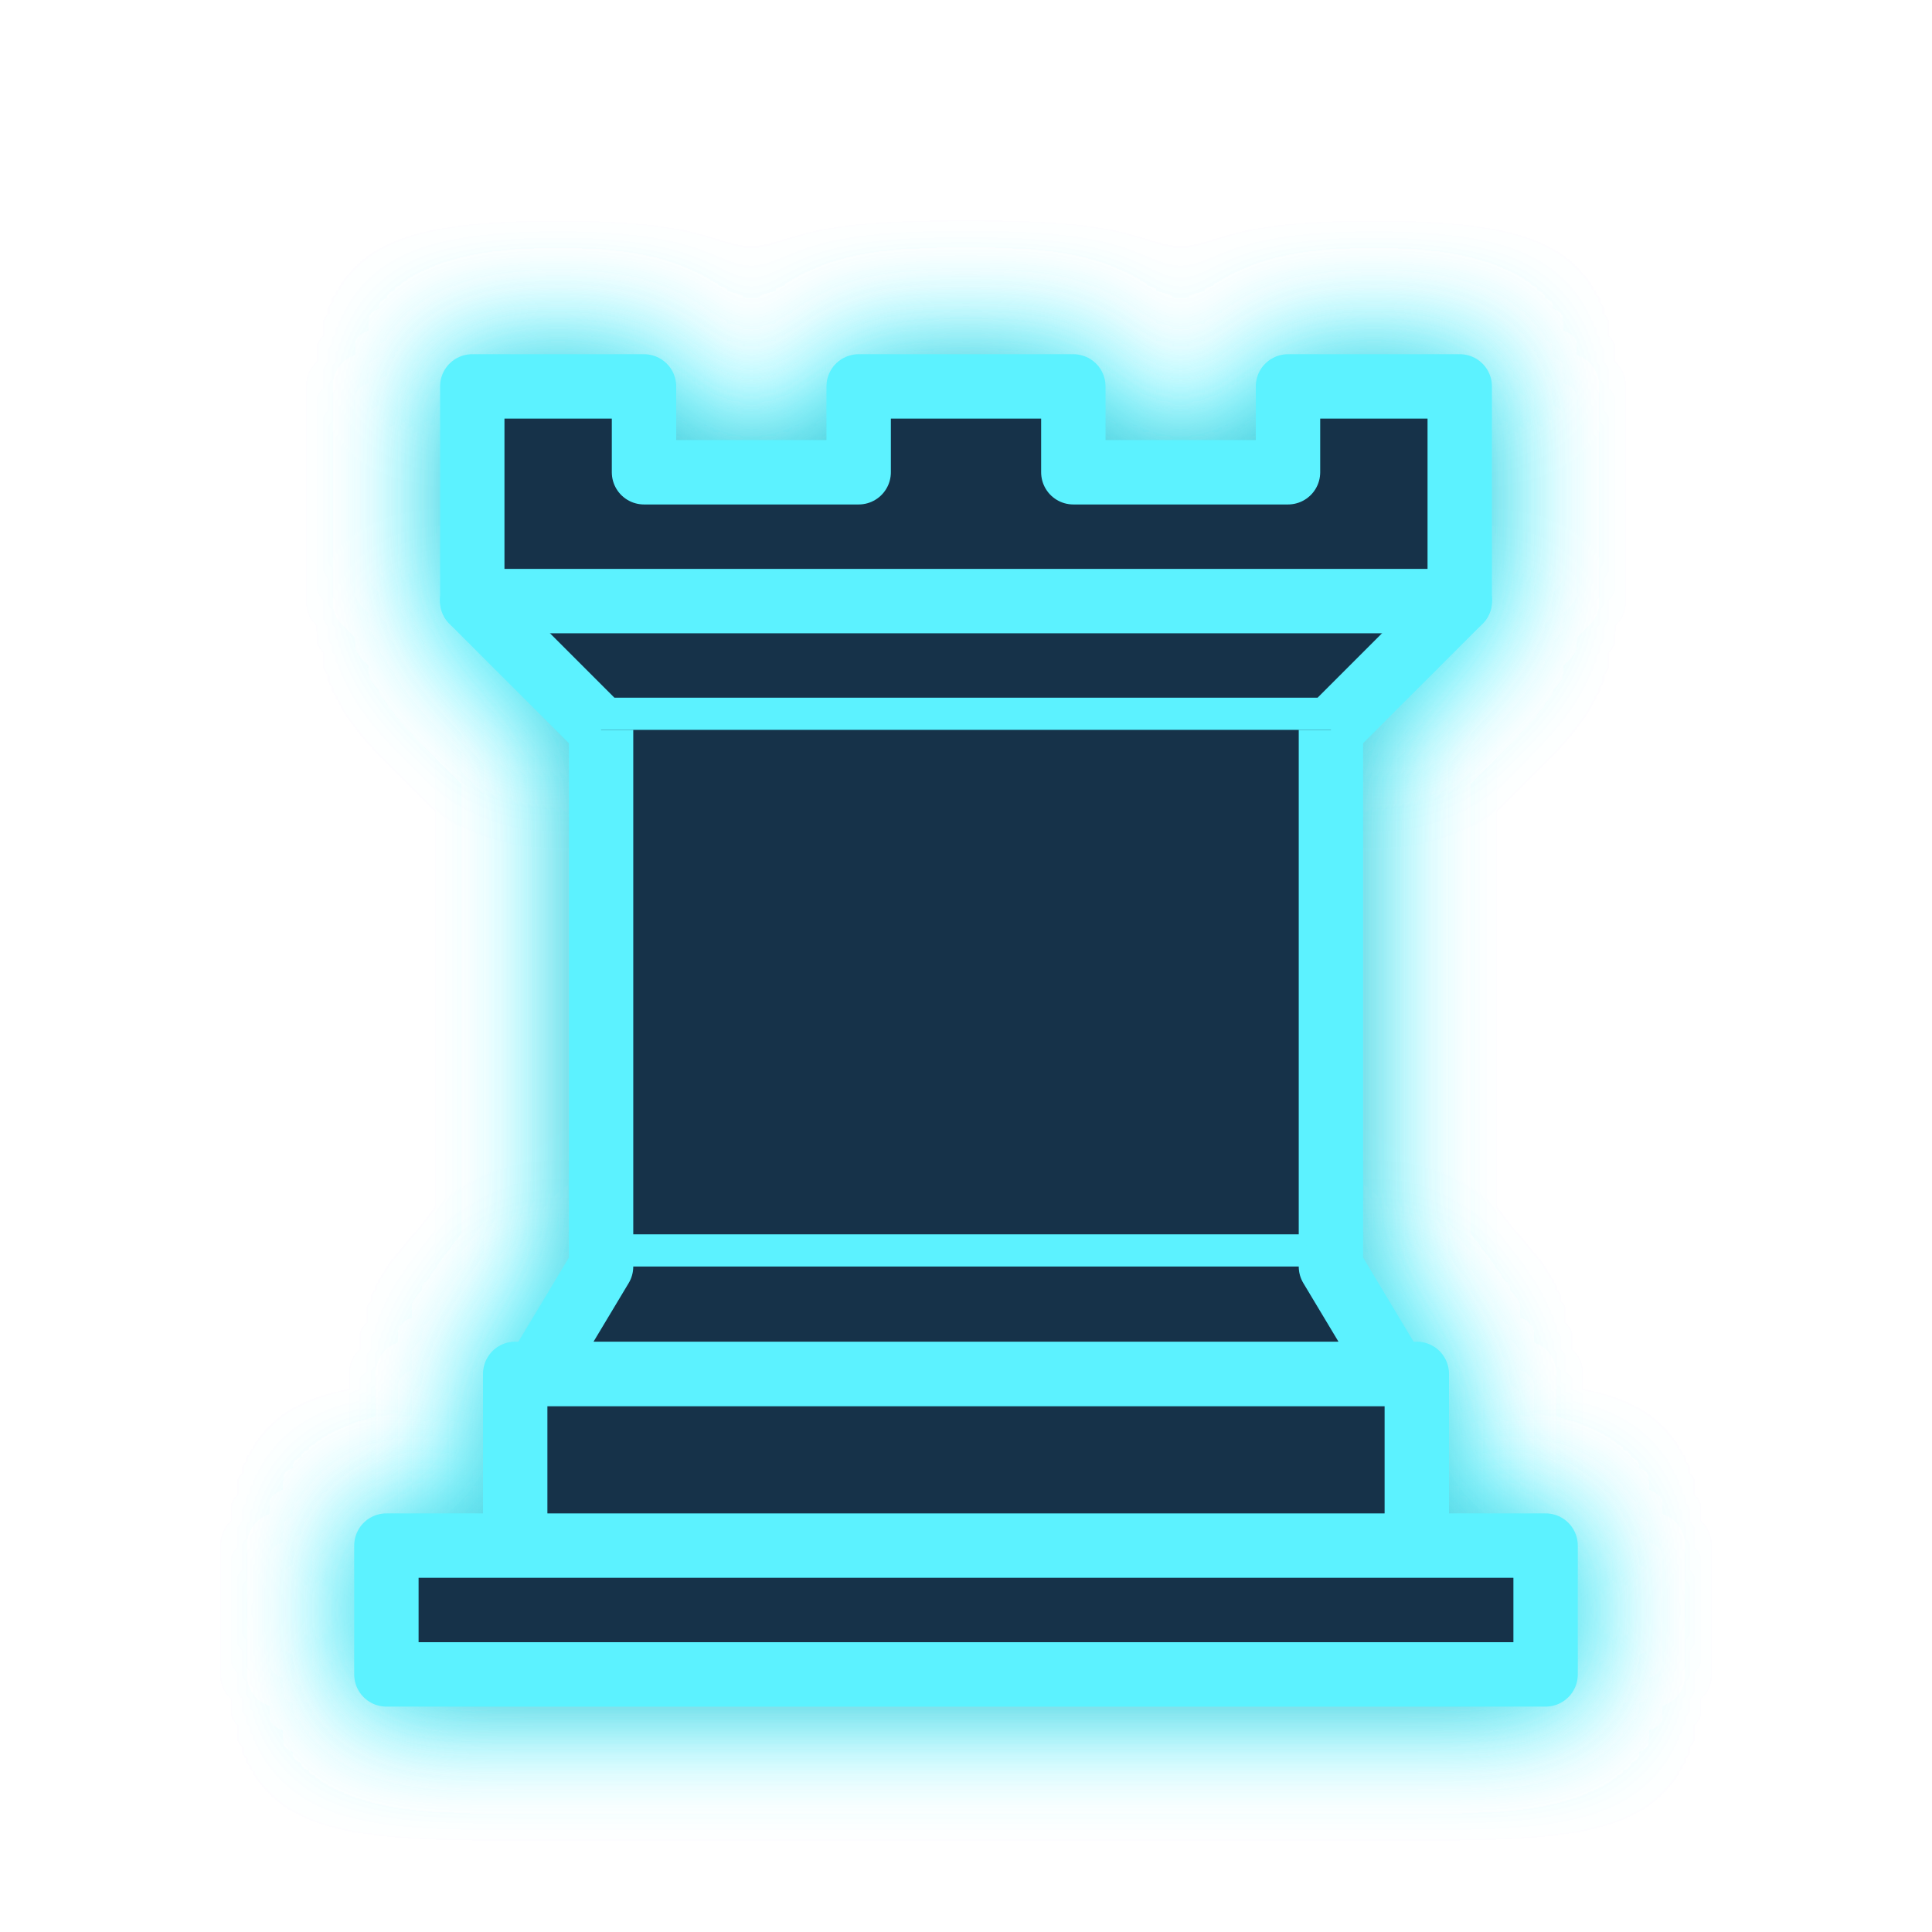
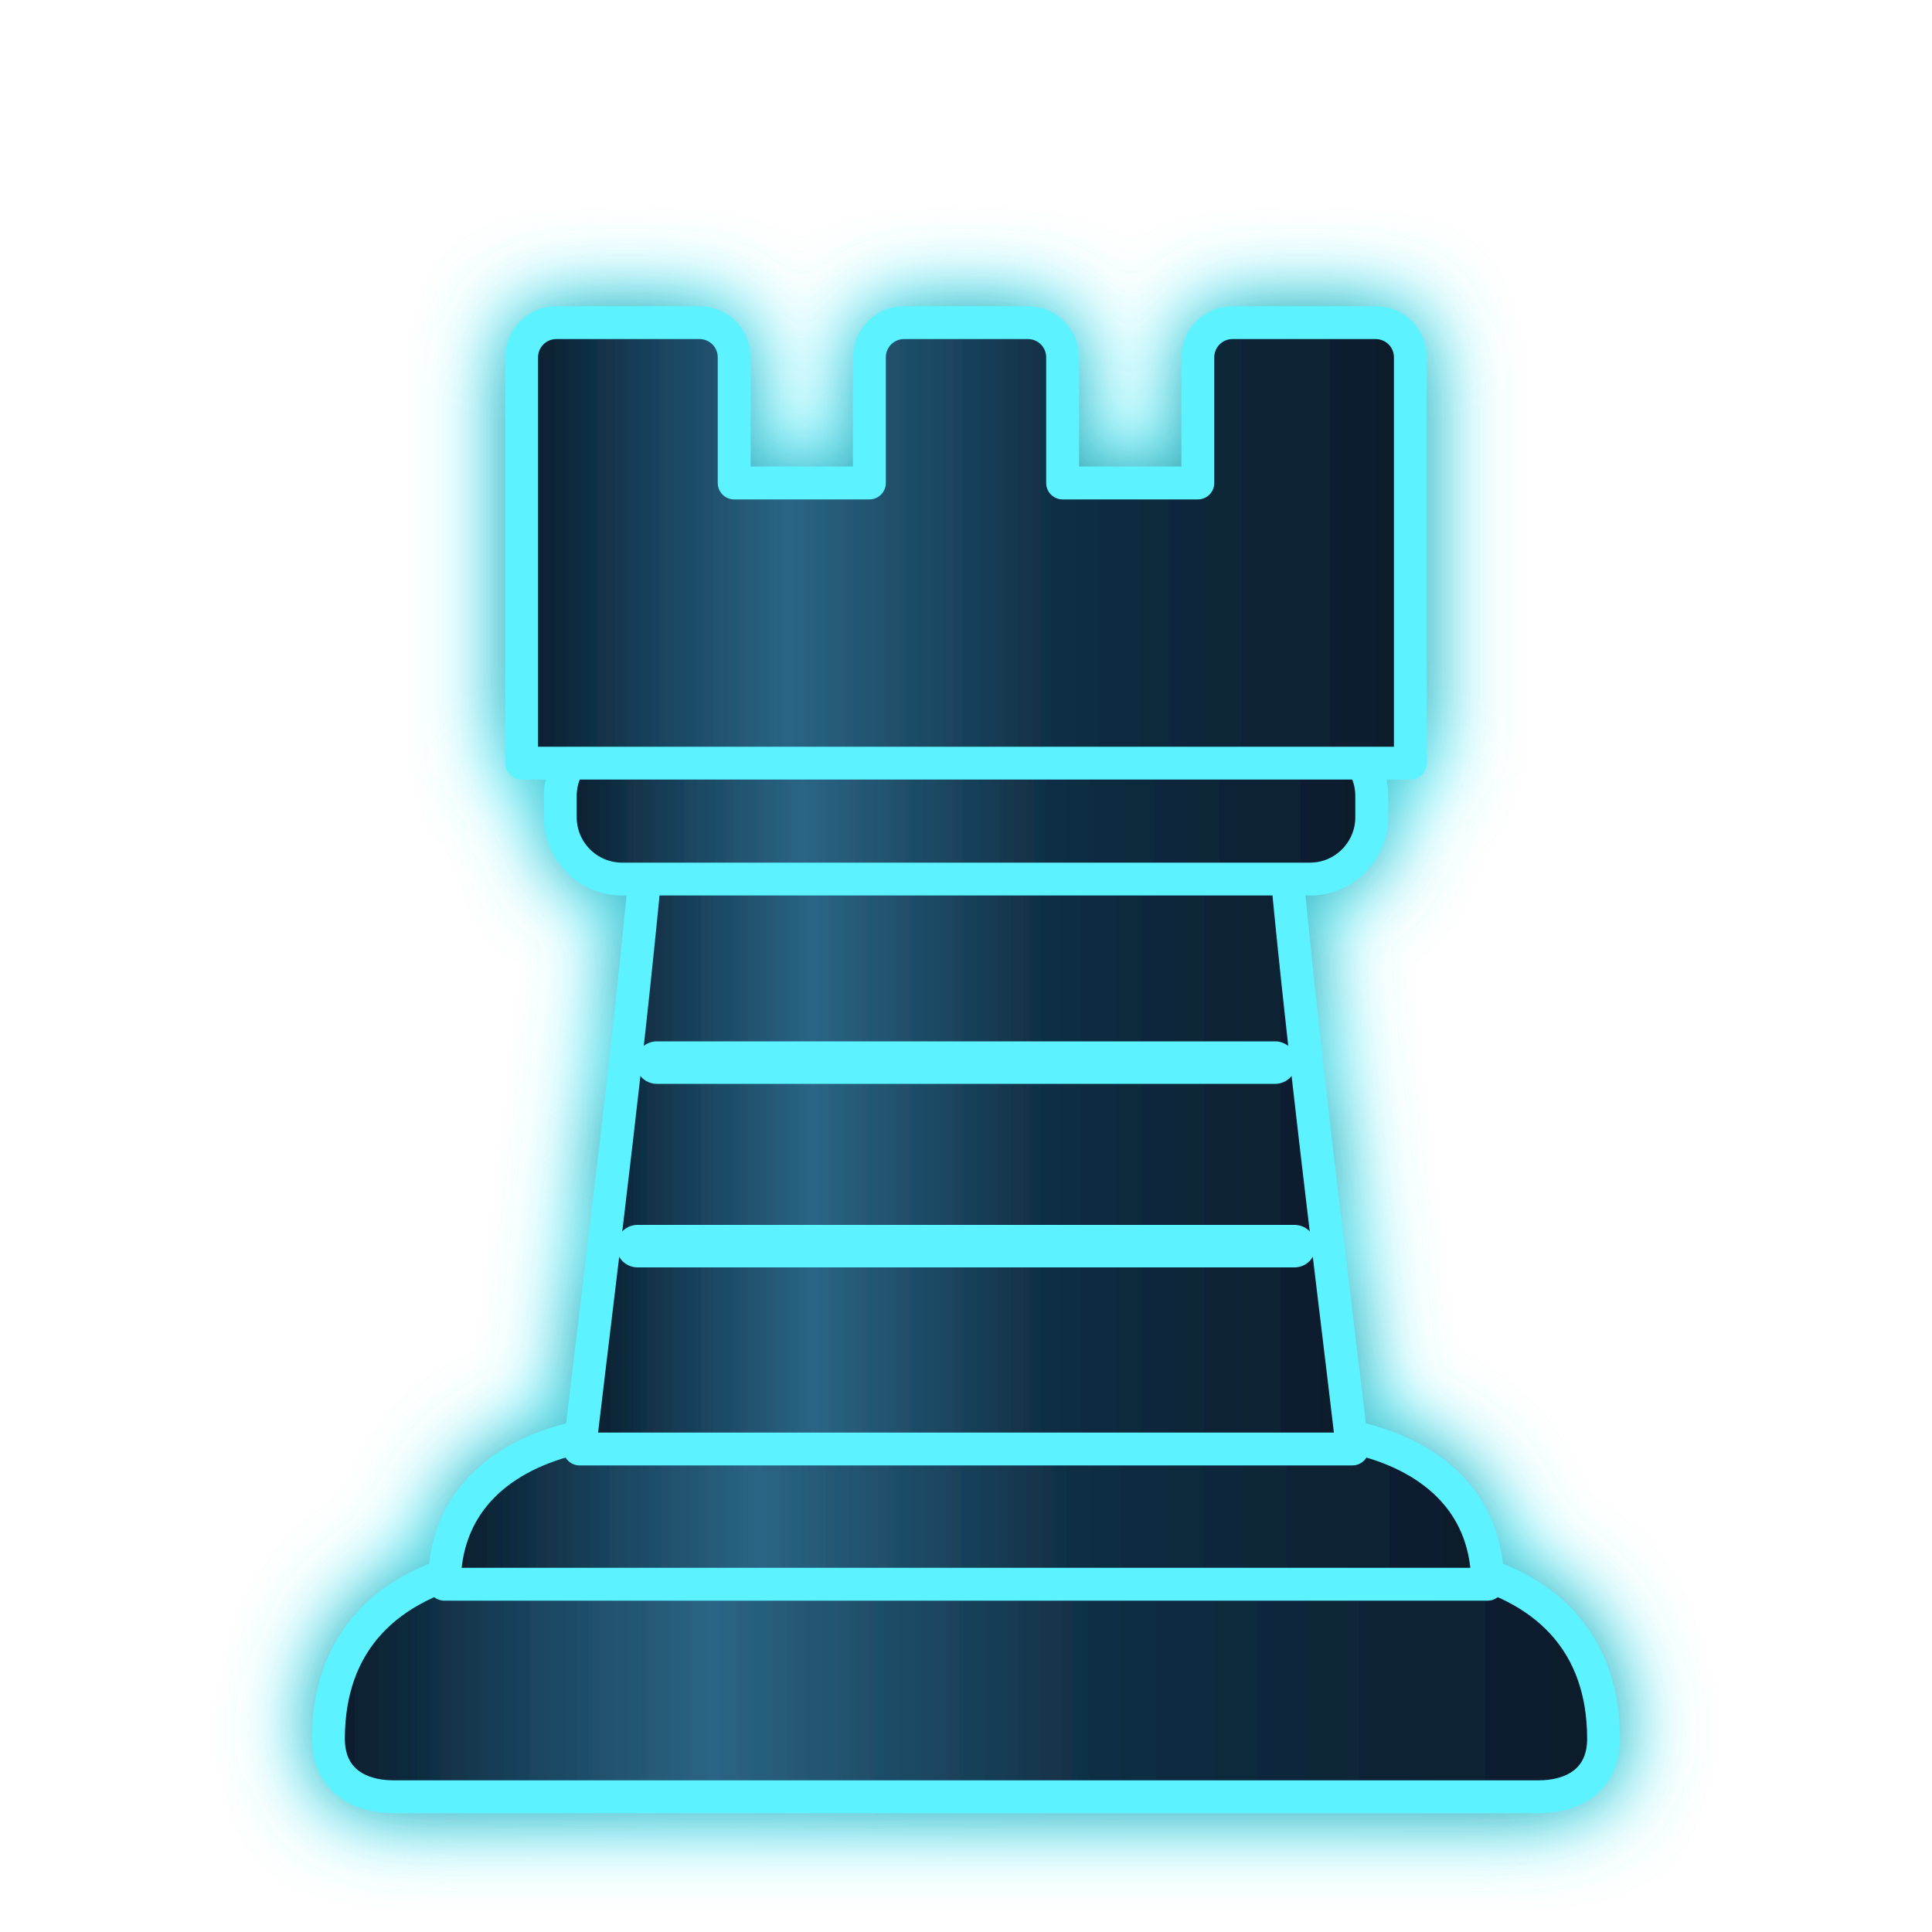
- <svg xmlns="http://www.w3.org/2000/svg" width="45" height="45" viewBox="0 0 45 45">
+ <svg xmlns="http://www.w3.org/2000/svg" width="45" height="45" viewBox="0 0 100 100">
  <defs>
-     <filter id="schein" x="-40%" y="-40%" width="180%" height="180%">
-       <feGaussianBlur stdDeviation="1.3" result="b" />
+     <linearGradient id="zy" x1="0" y1="0" x2="1" y2="0">
+       <stop offset="0" stop-color="#081B2A" />
+       <stop offset=".16" stop-color="#1A4560" />
+       <stop offset=".3" stop-color="#2B6584" />
+       <stop offset=".6" stop-color="#102F45" />
+       <stop offset="1" stop-color="#081B2A" />
+     </linearGradient>
+     <radialGradient id="ku" cx=".36" cy=".3" r=".78">
+       <stop offset="0" stop-color="#2B6584" />
+       <stop offset=".38" stop-color="#1A4560" />
+       <stop offset=".8" stop-color="#102F45" />
+       <stop offset="1" stop-color="#081B2A" />
+     </radialGradient>
+     <radialGradient id="sch" cx=".5" cy=".5" r=".5">
+       <stop offset="0" stop-color="#000" stop-opacity=".34" />
+       <stop offset="1" stop-color="#000" stop-opacity="0" />
+     </radialGradient>
+     <filter id="glow" x="-30%" y="-30%" width="160%" height="160%">
+       <feGaussianBlur stdDeviation="2.1" result="b" />
      <feMerge>
        <feMergeNode in="b" />
        <feMergeNode in="b" />
        <feMergeNode in="SourceGraphic" />
      </feMerge>
    </filter>
  </defs>
-   <g filter="url(#schein)">
-     <g fill="#5CF2FF">
-       <g fill="#123049" fill-rule="evenodd" stroke="#5CF2FF" stroke-width="1.5" stroke-linecap="round" stroke-linejoin="round">
-         <path d="M9 39h27v-3H9v3zm3-3v-4h21v4H12zm-1-22V9h4v2h5V9h5v2h5V9h4v5" stroke-linecap="butt" />
-         <path d="M34 14l-3 3H14l-3-3" />
-         <path d="M31 17v12.5H14V17" stroke-linecap="butt" stroke-linejoin="miter" />
-         <path d="M31 29.5l1.5 2.5h-20l1.5-2.5" />
-         <path d="M11 14h23" fill="none" stroke-linejoin="miter" />
-       </g>
+   <g filter="url(#glow)">
+     <g fill="url(#zy)" stroke="#5CF2FF" stroke-width="1.7" stroke-linejoin="round">
+       <path d="M17 90c0-5 3-8 8-9h50c5 1 8 4 8 9 0 2-1.4 3-3.4 3H20.4C18.4 93 17 92 17 90z" />
+     </g>
+     <g fill="url(#zy)" stroke="#5CF2FF" stroke-width="1.7" stroke-linejoin="round">
+       <path d="M23 82c0-4 2.6-6.5 6.5-7.5h41c3.9 1 6.5 3.5 6.5 7.5z" />
+     </g>
+     <g fill="url(#zy)" stroke="#5CF2FF" stroke-width="1.7" stroke-linejoin="round">
+       <path d="M30 75c1.3-11 2.6-21 3.6-32h32.8c1 11 2.3 21 3.6 32z" />
+     </g>
+     <g fill="url(#zy)" stroke="#5CF2FF" stroke-width="1.7" stroke-linejoin="round">
+       <rect x="29" y="38" width="42" height="7.5" rx="3.2" />
+     </g>
+     <g fill="url(#zy)" stroke="#5CF2FF" stroke-width="1.7" stroke-linejoin="round">
+       <path d="M27 39.5V18.5c0-1 .8-1.8 1.8-1.8h7.4c1 0 1.8.8 1.8 1.8V25h7V18.5c0-1 .8-1.8 1.8-1.8h6.4c1 0 1.8.8 1.8 1.8V25h7V18.5c0-1 .8-1.8 1.8-1.8h7.4c1 0 1.8.8 1.8 1.8v21z" />
+     </g>
+     <g fill="none" stroke="#5CF2FF" stroke-width="2.2" stroke-linecap="round">
+       <path d="M34 55h32M33 64.5h34" />
    </g>
  </g>
</svg>
